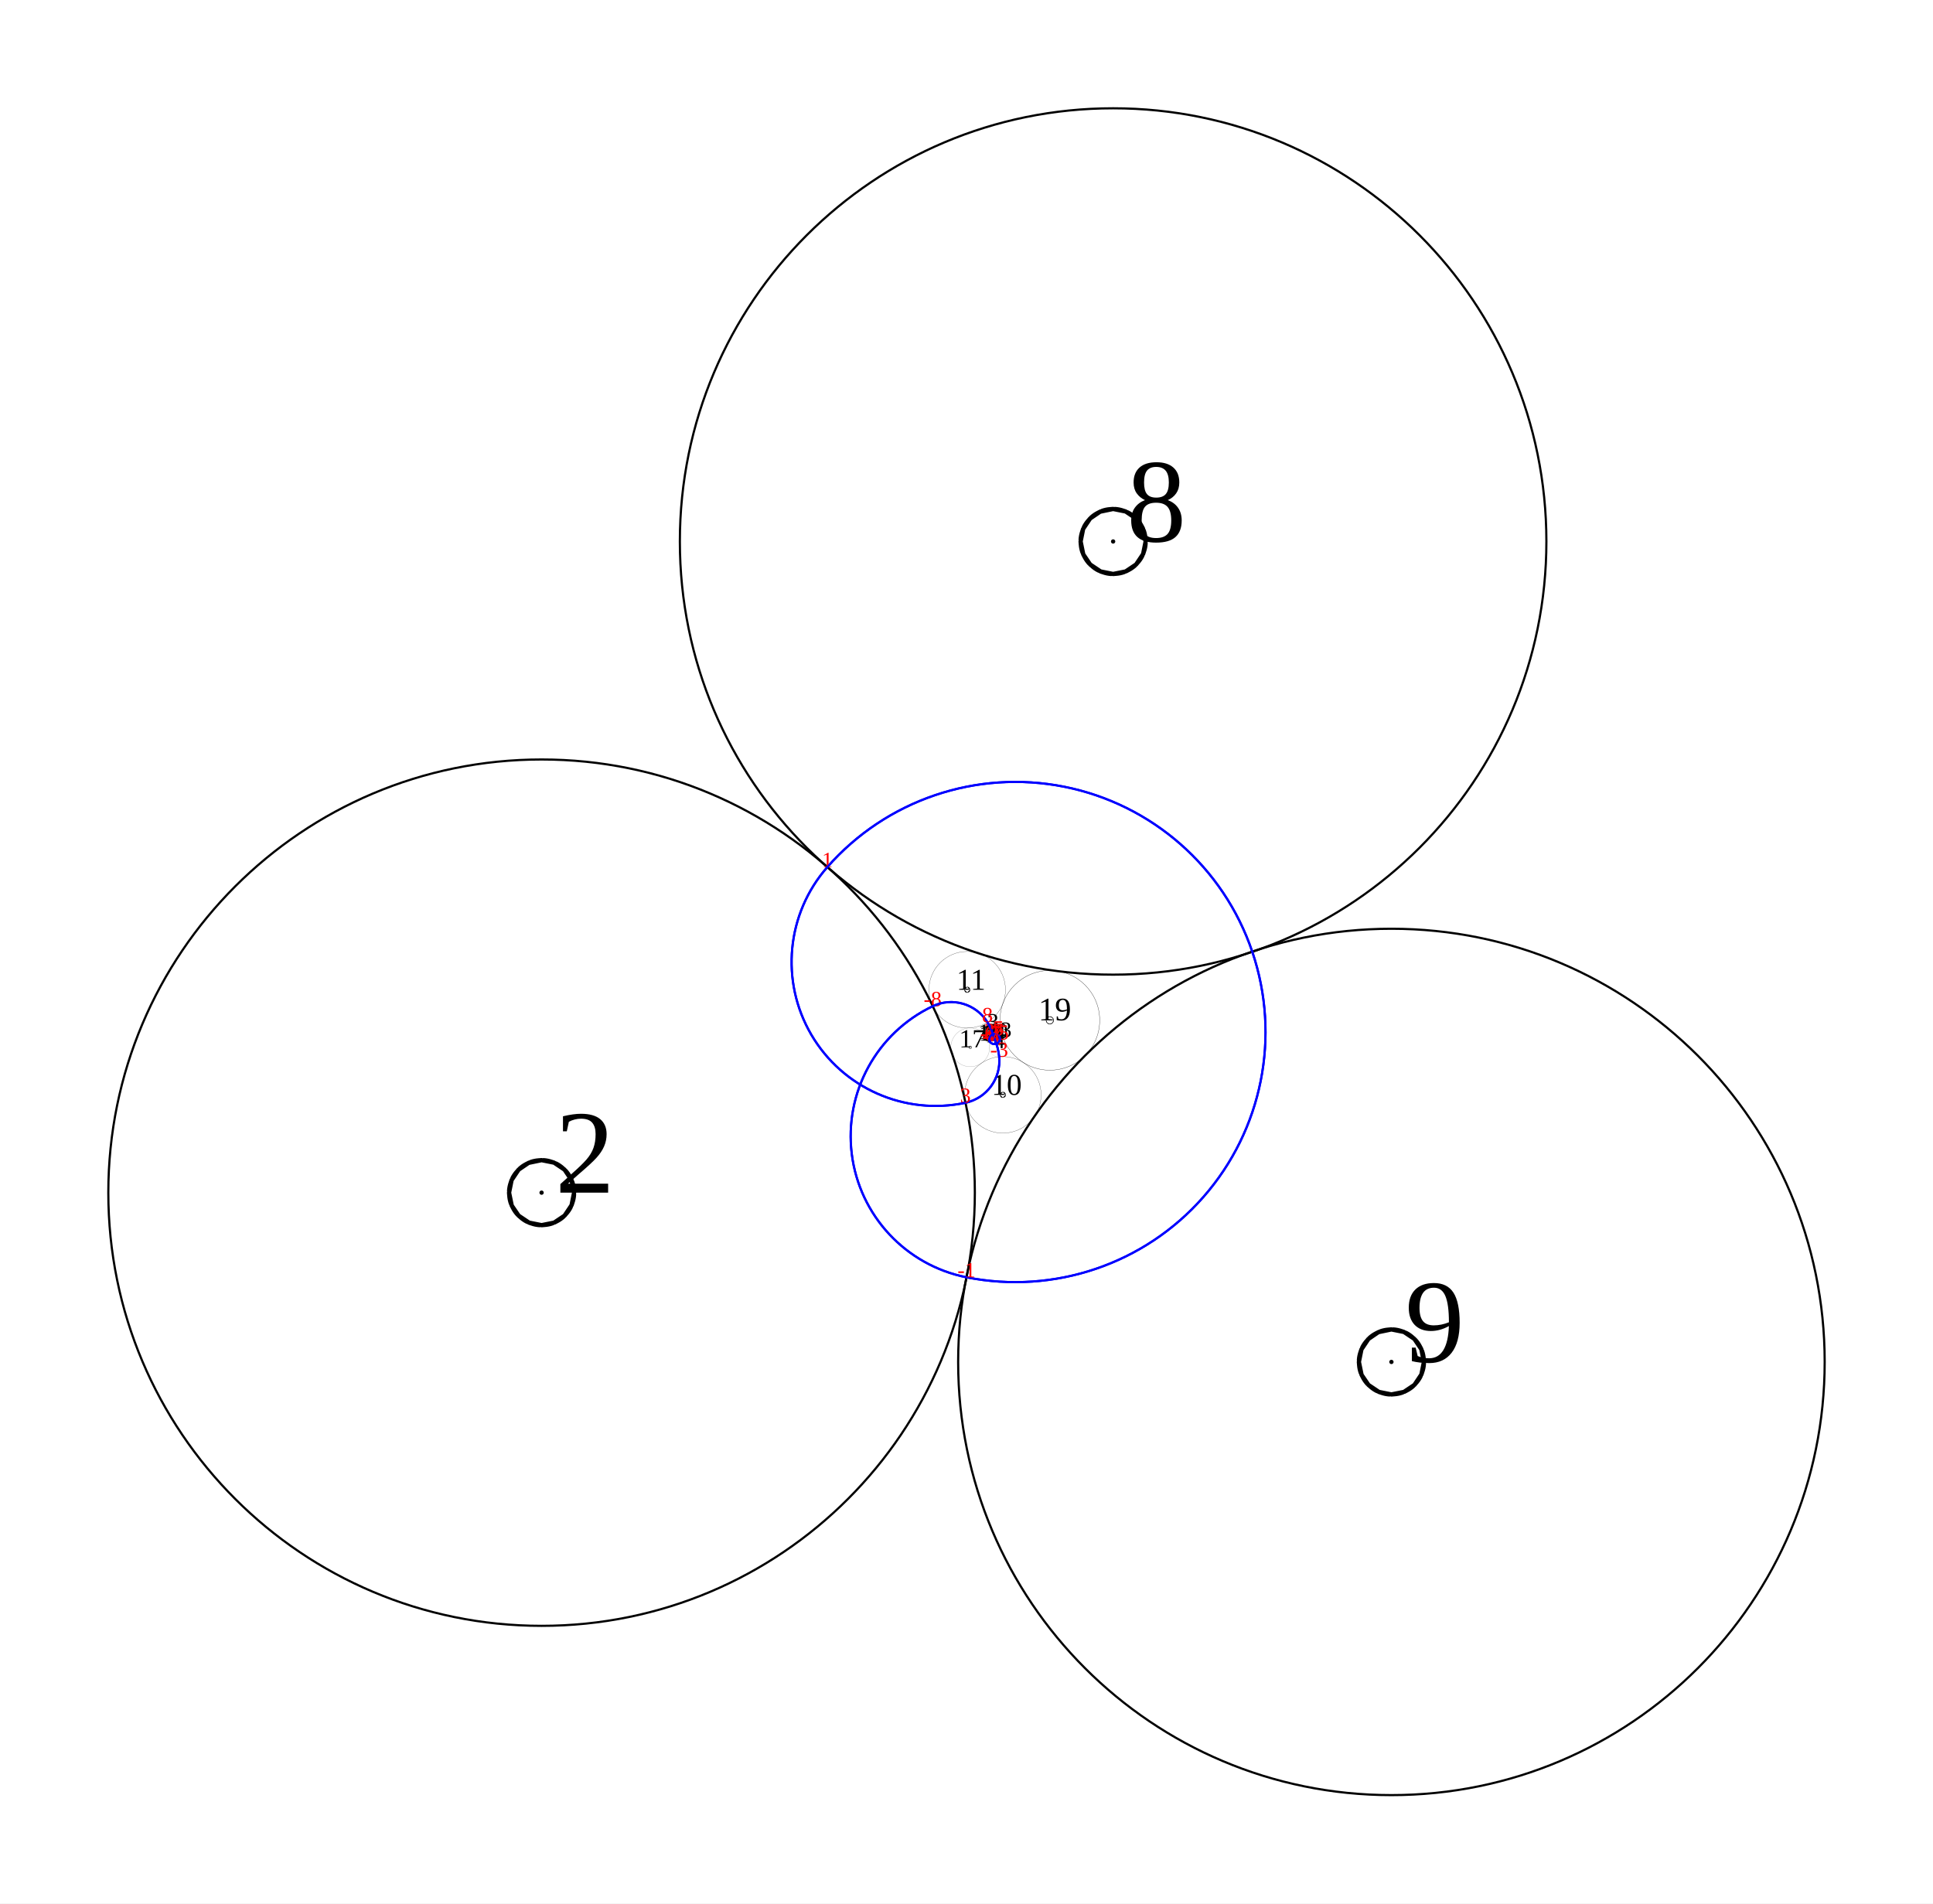
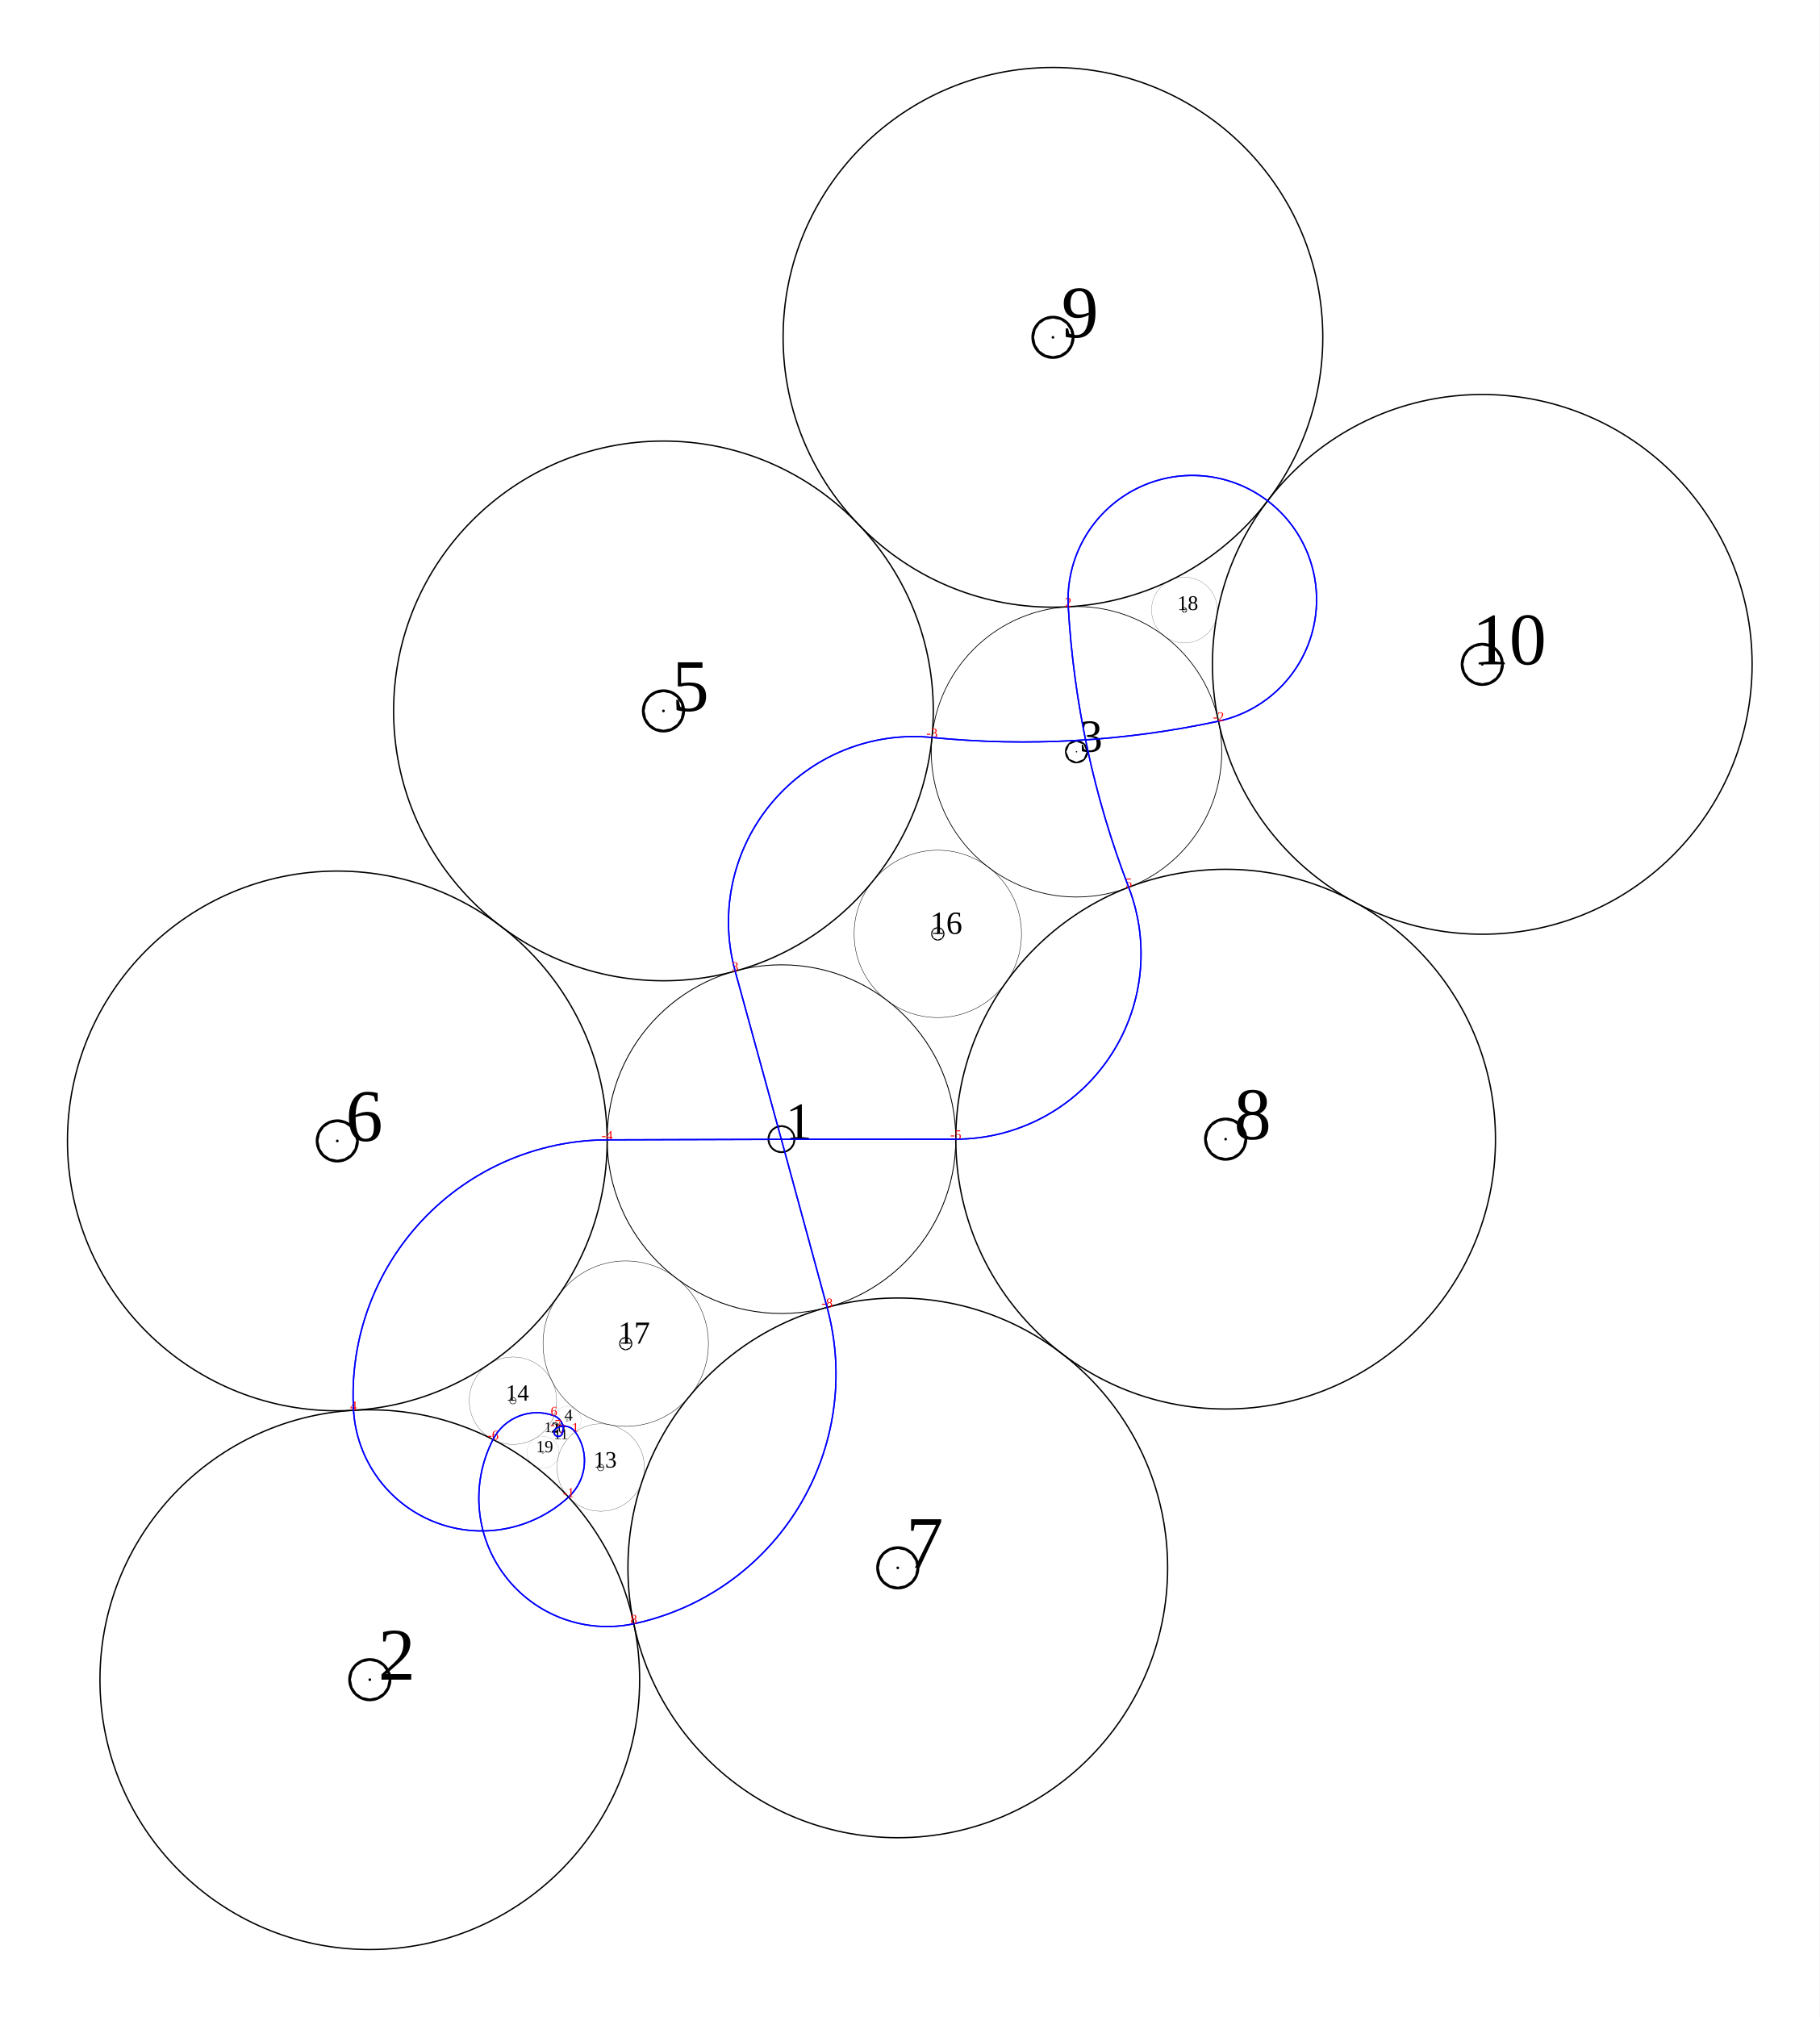
- <svg xmlns="http://www.w3.org/2000/svg" baseProfile="full" height="878.811" version="1.1" viewBox="0,0,892.291,878.811" width="892.291">
+ <svg xmlns="http://www.w3.org/2000/svg" baseProfile="full" height="1494.84" version="1.1" viewBox="0,0,1348.63,1494.84" width="1348.63">
  <defs />
-   <rect fill="white" height="878.811" width="892.291" x="0" y="0" />
-   <circle cx="513.829" cy="250.0" fill="none" r="200" stroke="black" stroke-width="1" />
-   <circle cx="513.829" cy="250.0" fill="black" r="1" stroke="black" stroke-width="30" />
-   <text fill="black" font-size="55px" text-anchor="middle" x="533.829" y="250.0">8</text>
-   <circle cx="642.291" cy="628.811" fill="none" r="200" stroke="black" stroke-width="1" />
-   <circle cx="642.291" cy="628.811" fill="black" r="1" stroke="black" stroke-width="30" />
-   <text fill="black" font-size="55px" text-anchor="middle" x="662.291" y="628.811">9</text>
-   <circle cx="250.0" cy="550.656" fill="none" r="200" stroke="black" stroke-width="1" />
-   <circle cx="250.0" cy="550.656" fill="black" r="1" stroke="black" stroke-width="30" />
-   <text fill="black" font-size="55px" text-anchor="middle" x="270.0" y="550.656">2</text>
-   <circle cx="456.626" cy="480.586" fill="none" r="0.286" stroke="black" stroke-width="0.001" />
-   <circle cx="456.626" cy="480.586" fill="black" r="0.001" stroke="black" stroke-width="0.043" />
-   <text fill="black" font-size="10.064px" text-anchor="middle" x="456.655" y="480.586">1</text>
-   <circle cx="457.935" cy="475.373" fill="none" r="4.012" stroke="black" stroke-width="0.02" />
-   <circle cx="457.935" cy="475.373" fill="black" r="0.02" stroke="black" stroke-width="0.602" />
-   <text fill="black" font-size="10.903px" text-anchor="middle" x="458.336" y="475.373">3</text>
-   <circle cx="460.836" cy="483.927" fill="none" r="4.012" stroke="black" stroke-width="0.02" />
-   <circle cx="460.836" cy="483.927" fill="black" r="0.02" stroke="black" stroke-width="0.602" />
-   <text fill="black" font-size="10.903px" text-anchor="middle" x="461.237" y="483.927">4</text>
-   <circle cx="457.047" cy="480.586" fill="none" r="0.135" stroke="black" stroke-width="0.001" />
-   <circle cx="457.047" cy="480.586" fill="black" r="0.001" stroke="black" stroke-width="0.02" />
-   <text fill="black" font-size="10.03px" text-anchor="middle" x="457.061" y="480.586">5</text>
-   <circle cx="456.96" cy="480.33" fill="none" r="0.135" stroke="black" stroke-width="0.001" />
-   <circle cx="456.96" cy="480.33" fill="black" r="0.001" stroke="black" stroke-width="0.02" />
-   <text fill="black" font-size="10.03px" text-anchor="middle" x="456.974" y="480.33">6</text>
-   <circle cx="457.112" cy="481.277" fill="none" r="0.559" stroke="black" stroke-width="0.003" />
-   <circle cx="457.112" cy="481.277" fill="black" r="0.003" stroke="black" stroke-width="0.084" />
-   <text fill="black" font-size="10.126px" text-anchor="middle" x="457.168" y="481.277">7</text>
-   <circle cx="462.927" cy="505.501" fill="none" r="17.662" stroke="black" stroke-width="0.088" />
-   <circle cx="462.927" cy="505.501" fill="black" r="0.088" stroke="black" stroke-width="2.649" />
-   <text fill="black" font-size="13.974px" text-anchor="middle" x="464.693" y="505.501">10</text>
-   <circle cx="446.472" cy="456.978" fill="none" r="17.662" stroke="black" stroke-width="0.088" />
-   <circle cx="446.472" cy="456.978" fill="black" r="0.088" stroke="black" stroke-width="2.649" />
-   <text fill="black" font-size="13.974px" text-anchor="middle" x="448.238" y="456.978">11</text>
-   <circle cx="456.591" cy="479.742" fill="none" r="0.559" stroke="black" stroke-width="0.003" />
-   <circle cx="456.591" cy="479.742" fill="black" r="0.003" stroke="black" stroke-width="0.084" />
-   <text fill="black" font-size="10.126px" text-anchor="middle" x="456.647" y="479.742">12</text>
-   <circle cx="461.742" cy="478.851" fill="none" r="1.144" stroke="black" stroke-width="0.006" />
-   <circle cx="461.742" cy="478.851" fill="black" r="0.006" stroke="black" stroke-width="0.172" />
-   <text fill="black" font-size="10.257px" text-anchor="middle" x="461.856" y="478.851">13</text>
-   <circle cx="459.091" cy="479.75" fill="none" r="0.515" stroke="black" stroke-width="0.003" />
-   <circle cx="459.091" cy="479.75" fill="black" r="0.003" stroke="black" stroke-width="0.077" />
-   <text fill="black" font-size="10.116px" text-anchor="middle" x="459.143" y="479.75">14</text>
-   <circle cx="456.921" cy="480.486" fill="none" r="0.026" stroke="black" stroke-width="0" />
-   <circle cx="456.921" cy="480.486" fill="black" r="0" stroke="black" stroke-width="0.004" />
-   <text fill="black" font-size="10.006px" text-anchor="middle" x="456.924" y="480.486">15</text>
-   <circle cx="457.863" cy="480.166" fill="none" r="0.782" stroke="black" stroke-width="0.004" />
-   <circle cx="457.863" cy="480.166" fill="black" r="0.004" stroke="black" stroke-width="0.117" />
-   <text fill="black" font-size="10.176px" text-anchor="middle" x="457.941" y="480.166">16</text>
-   <circle cx="447.88" cy="483.552" fill="none" r="8.949" stroke="black" stroke-width="0.045" />
-   <circle cx="447.88" cy="483.552" fill="black" r="0.045" stroke="black" stroke-width="1.342" />
-   <text fill="black" font-size="12.014px" text-anchor="middle" x="448.775" y="483.552">17</text>
-   <circle cx="484.62" cy="471.093" fill="none" r="23.014" stroke="black" stroke-width="0.115" />
-   <circle cx="484.62" cy="471.093" fill="black" r="0.115" stroke="black" stroke-width="3.452" />
-   <text fill="black" font-size="15.178px" text-anchor="middle" x="486.921" y="471.093">19</text>
-   <circle cx="460.118" cy="479.401" fill="none" r="0.57" stroke="black" stroke-width="0.003" />
-   <circle cx="460.118" cy="479.401" fill="black" r="0.003" stroke="black" stroke-width="0.086" />
-   <text fill="black" font-size="10.128px" text-anchor="middle" x="460.175" y="479.401">20</text>
-   <path d="M 457.004,480.458 A 0.097 0.097 0 0,1 456.912 480.586" fill="none" stroke="blue" stroke-width="1" />
-   <text fill="red" font-size="10px" text-anchor="middle" x="456.912" y="480.586">6</text>
-   <path d="M 456.912,480.586 A 0.298 0.298 0 0,1 456.614 480.3" fill="none" stroke="blue" stroke-width="1" />
-   <path d="M 456.614,480.3 A 3.26 3.26 0 0,1 456.756 479.208" fill="none" stroke="blue" stroke-width="1" />
-   <text fill="red" font-size="10px" text-anchor="middle" x="456.756" y="479.208">2</text>
-   <path d="M 456.756,479.208 A 2.54 2.54 0 0,1 460.897 478.079" fill="none" stroke="blue" stroke-width="1" />
-   <path d="M 460.897,478.079 A 2.077 2.077 0 0,1 461.541 479.977" fill="none" stroke="blue" stroke-width="1" />
-   <text fill="red" font-size="10px" text-anchor="middle" x="461.541" y="479.977">-5</text>
-   <path d="M 461.541,479.977 A 2.54 2.54 0 0,1 457.567 481.601" fill="none" stroke="blue" stroke-width="1" />
-   <path d="M 457.567,481.601 A 3.26 3.26 0 0,1 456.791 480.82" fill="none" stroke="blue" stroke-width="1" />
-   <text fill="red" font-size="10px" text-anchor="middle" x="456.791" y="480.82">4</text>
-   <path d="M 456.791,480.82 A 0.298 0.298 0 0,1 456.853 480.412" fill="none" stroke="blue" stroke-width="1" />
-   <path d="M 456.853,480.412 A 0.097 0.097 0 0,1 457.004 480.458" fill="none" stroke="blue" stroke-width="1" />
-   <text fill="red" font-size="10px" text-anchor="middle" x="456.614" y="480.3">-2</text>
-   <path d="M 456.614,480.3 A 0.298 0.298 0 0,0 456.912 480.586" fill="none" stroke="blue" stroke-width="1" />
-   <path d="M 456.912,480.586 A 0.097 0.097 0 0,0 457.004 480.458" fill="none" stroke="blue" stroke-width="1" />
-   <path d="M 457.004,480.458 A 0.097 0.097 0 0,0 456.853 480.412" fill="none" stroke="blue" stroke-width="1" />
-   <text fill="red" font-size="10px" text-anchor="middle" x="456.853" y="480.412">-6</text>
-   <path d="M 456.853,480.412 A 0.298 0.298 0 0,0 456.791 480.82" fill="none" stroke="blue" stroke-width="1" />
-   <path d="M 456.791,480.82 A 3.26 3.26 0 0,0 457.567 481.601" fill="none" stroke="blue" stroke-width="1" />
-   <text fill="red" font-size="10px" text-anchor="middle" x="457.567" y="481.601">-4</text>
-   <path d="M 457.567,481.601 A 2.54 2.54 0 0,0 461.541 479.977" fill="none" stroke="blue" stroke-width="1" />
-   <path d="M 461.541,479.977 A 2.077 2.077 0 0,0 460.897 478.079" fill="none" stroke="blue" stroke-width="1" />
-   <text fill="red" font-size="10px" text-anchor="middle" x="460.897" y="478.079">5</text>
-   <path d="M 460.897,478.079 A 2.54 2.54 0 0,0 456.756 479.208" fill="none" stroke="blue" stroke-width="1" />
-   <path d="M 456.756,479.208 A 3.26 3.26 0 0,0 456.614 480.3" fill="none" stroke="blue" stroke-width="1" />
-   <text fill="red" font-size="10px" text-anchor="middle" x="430.529" y="464.579">-8</text>
-   <path d="M 430.529,464.579 A 66.452 66.452 0 0,0 446.145 589.734" fill="none" stroke="blue" stroke-width="1" />
-   <path d="M 446.145,589.734 A 115.47 115.47 0 0,0 578.06 439.405" fill="none" stroke="blue" stroke-width="1" />
-   <path d="M 578.06,439.405 A 115.47 115.47 0 0,0 381.914 400.328" fill="none" stroke="blue" stroke-width="1" />
-   <text fill="red" font-size="10px" text-anchor="middle" x="381.914" y="400.328">1</text>
-   <path d="M 381.914,400.328 A 66.452 66.452 0 0,0 445.649 509.165" fill="none" stroke="blue" stroke-width="1" />
-   <path d="M 445.649,509.165 A 19.767 19.767 0 0,0 461.223 487.921" fill="none" stroke="blue" stroke-width="1" />
-   <text fill="red" font-size="10px" text-anchor="middle" x="461.223" y="487.921">-3</text>
-   <path d="M 461.223,487.921 A 26.628 26.628 0 0,0 459.29 480.225" fill="none" stroke="blue" stroke-width="1" />
-   <path d="M 459.29,480.225 A 7.476 7.476 0 0,1 458.96 479.252" fill="none" stroke="blue" stroke-width="1" />
-   <text fill="red" font-size="10px" text-anchor="middle" x="458.96" y="479.252">-7</text>
-   <path d="M 458.96,479.252 A 26.628 26.628 0 0,0 455.813 471.967" fill="none" stroke="blue" stroke-width="1" />
-   <path d="M 455.813,471.967 A 19.767 19.767 0 0,0 430.529 464.579" fill="none" stroke="blue" stroke-width="1" />
-   <path d="M 578.06,439.405 A 115.47 115.47 0 0,1 446.145 589.734" fill="none" stroke="blue" stroke-width="1" />
-   <text fill="red" font-size="10px" text-anchor="middle" x="446.145" y="589.734">-1</text>
-   <path d="M 446.145,589.734 A 66.452 66.452 0 0,1 430.529 464.579" fill="none" stroke="blue" stroke-width="1" />
-   <path d="M 430.529,464.579 A 19.767 19.767 0 0,1 455.813 471.967" fill="none" stroke="blue" stroke-width="1" />
-   <text fill="red" font-size="10px" text-anchor="middle" x="455.813" y="471.967">8</text>
-   <path d="M 455.813,471.967 A 26.628 26.628 0 0,1 458.96 479.252" fill="none" stroke="blue" stroke-width="1" />
-   <path d="M 458.96,479.252 A 7.476 7.476 0 0,0 459.29 480.225" fill="none" stroke="blue" stroke-width="1" />
-   <text fill="red" font-size="10px" text-anchor="middle" x="459.29" y="480.225">7</text>
-   <path d="M 459.29,480.225 A 26.628 26.628 0 0,1 461.223 487.921" fill="none" stroke="blue" stroke-width="1" />
-   <path d="M 461.223,487.921 A 19.767 19.767 0 0,1 445.649 509.165" fill="none" stroke="blue" stroke-width="1" />
-   <text fill="red" font-size="10px" text-anchor="middle" x="445.649" y="509.165">3</text>
-   <path d="M 445.649,509.165 A 66.452 66.452 0 0,1 381.914 400.328" fill="none" stroke="blue" stroke-width="1" />
-   <path d="M 381.914,400.328 A 115.47 115.47 0 0,1 578.06 439.405" fill="none" stroke="blue" stroke-width="1" />
+   <rect fill="white" height="1494.84" width="1348.63" x="0" y="0" />
+   <circle cx="491.734" cy="526.873" fill="none" r="200" stroke="black" stroke-width="1" />
+   <circle cx="491.734" cy="526.873" fill="black" r="1" stroke="black" stroke-width="30" />
+   <text fill="black" font-size="55px" text-anchor="middle" x="511.734" y="526.873">5</text>
+   <circle cx="780.422" cy="250.0" fill="none" r="200" stroke="black" stroke-width="1" />
+   <circle cx="780.422" cy="250.0" fill="black" r="1" stroke="black" stroke-width="30" />
+   <text fill="black" font-size="55px" text-anchor="middle" x="800.422" y="250.0">9</text>
+   <circle cx="1098.63" cy="492.371" fill="none" r="200" stroke="black" stroke-width="1" />
+   <circle cx="1098.63" cy="492.371" fill="black" r="1" stroke="black" stroke-width="30" />
+   <text fill="black" font-size="55px" text-anchor="middle" x="1118.63" y="492.371">10</text>
+   <circle cx="908.416" cy="844.249" fill="none" r="200" stroke="black" stroke-width="1" />
+   <circle cx="908.416" cy="844.249" fill="black" r="1" stroke="black" stroke-width="30" />
+   <text fill="black" font-size="55px" text-anchor="middle" x="928.416" y="844.249">8</text>
+   <circle cx="665.409" cy="1161.972" fill="none" r="200" stroke="black" stroke-width="1" />
+   <circle cx="665.409" cy="1161.972" fill="black" r="1" stroke="black" stroke-width="30" />
+   <text fill="black" font-size="55px" text-anchor="middle" x="685.409" y="1161.972">7</text>
+   <circle cx="250.0" cy="845.566" fill="none" r="200" stroke="black" stroke-width="1" />
+   <circle cx="250.0" cy="845.566" fill="black" r="1" stroke="black" stroke-width="30" />
+   <text fill="black" font-size="55px" text-anchor="middle" x="270.0" y="845.566">6</text>
+   <circle cx="274.087" cy="1244.84" fill="none" r="200" stroke="black" stroke-width="1" />
+   <circle cx="274.087" cy="1244.84" fill="black" r="1" stroke="black" stroke-width="30" />
+   <text fill="black" font-size="55px" text-anchor="middle" x="294.087" y="1244.84">2</text>
+   <circle cx="579.207" cy="844.249" fill="none" r="129.209" stroke="black" stroke-width="0.646" />
+   <circle cx="579.207" cy="844.249" fill="black" r="0.646" stroke="black" stroke-width="19.381" />
+   <text fill="black" font-size="39.072px" text-anchor="middle" x="592.127" y="844.249">1</text>
+   <circle cx="797.884" cy="557.148" fill="none" r="107.643" stroke="black" stroke-width="0.538" />
+   <circle cx="797.884" cy="557.148" fill="black" r="0.538" stroke="black" stroke-width="16.147" />
+   <text fill="black" font-size="34.22px" text-anchor="middle" x="808.648" y="557.148">3</text>
+   <circle cx="420.353" cy="1052.808" fill="none" r="10.387" stroke="black" stroke-width="0.052" />
+   <circle cx="420.353" cy="1052.808" fill="black" r="0.052" stroke="black" stroke-width="1.558" />
+   <text fill="black" font-size="12.337px" text-anchor="middle" x="421.391" y="1052.808">4</text>
+   <circle cx="415.248" cy="1066.532" fill="none" r="4.255" stroke="black" stroke-width="0.021" />
+   <circle cx="415.248" cy="1066.532" fill="black" r="0.021" stroke="black" stroke-width="0.638" />
+   <text fill="black" font-size="10.957px" text-anchor="middle" x="415.674" y="1066.532">11</text>
+   <circle cx="408.478" cy="1061.376" fill="none" r="4.255" stroke="black" stroke-width="0.021" />
+   <circle cx="408.478" cy="1061.376" fill="black" r="0.021" stroke="black" stroke-width="0.638" />
+   <text fill="black" font-size="10.957px" text-anchor="middle" x="408.903" y="1061.376">12</text>
+   <circle cx="445.228" cy="1087.617" fill="none" r="32.397" stroke="black" stroke-width="0.162" />
+   <circle cx="445.228" cy="1087.617" fill="black" r="0.162" stroke="black" stroke-width="4.859" />
+   <text fill="black" font-size="17.289px" text-anchor="middle" x="448.468" y="1087.617">13</text>
+   <circle cx="380.185" cy="1038.076" fill="none" r="32.397" stroke="black" stroke-width="0.162" />
+   <circle cx="380.185" cy="1038.076" fill="black" r="0.162" stroke="black" stroke-width="4.859" />
+   <text fill="black" font-size="17.289px" text-anchor="middle" x="383.425" y="1038.076">14</text>
+   <circle cx="695.079" cy="692.12" fill="none" r="62.022" stroke="black" stroke-width="0.31" />
+   <circle cx="695.079" cy="692.12" fill="black" r="0.31" stroke="black" stroke-width="9.303" />
+   <text fill="black" font-size="23.955px" text-anchor="middle" x="701.281" y="692.12">16</text>
+   <circle cx="463.781" cy="995.791" fill="none" r="61.285" stroke="black" stroke-width="0.306" />
+   <circle cx="463.781" cy="995.791" fill="black" r="0.306" stroke="black" stroke-width="9.193" />
+   <text fill="black" font-size="23.789px" text-anchor="middle" x="469.91" y="995.791">17</text>
+   <circle cx="877.884" cy="452.115" fill="none" r="24.387" stroke="black" stroke-width="0.122" />
+   <circle cx="877.884" cy="452.115" fill="black" r="0.122" stroke="black" stroke-width="3.658" />
+   <text fill="black" font-size="15.487px" text-anchor="middle" x="880.323" y="452.115">18</text>
+   <circle cx="402.452" cy="1076.31" fill="none" r="11.849" stroke="black" stroke-width="0.059" />
+   <circle cx="402.452" cy="1076.31" fill="black" r="0.059" stroke="black" stroke-width="1.777" />
+   <text fill="black" font-size="12.666px" text-anchor="middle" x="403.637" y="1076.31">19</text>
+   <circle cx="413.554" cy="1061.734" fill="none" r="0.833" stroke="black" stroke-width="0.004" />
+   <circle cx="413.554" cy="1061.734" fill="black" r="0.004" stroke="black" stroke-width="0.125" />
+   <text fill="black" font-size="10.187px" text-anchor="middle" x="413.637" y="1061.734">20</text>
+   <text fill="red" font-size="10px" text-anchor="middle" x="708.416" y="844.249">-5</text>
+   <path d="M 708.416,844.249 A 64598.324 64598.324 0 0,0 449.998 844.766" fill="none" stroke="blue" stroke-width="1" />
+   <path d="M 449.998,844.766 A 189.054 189.054 0 0,0 262.044 1045.203" fill="none" stroke="blue" stroke-width="1" />
+   <text fill="red" font-size="10px" text-anchor="middle" x="262.044" y="1045.203">4</text>
+   <path d="M 262.044,1045.203 A 95.137 95.137 0 0,0 421.371 1109.535" fill="none" stroke="blue" stroke-width="1" />
+   <path d="M 421.371,1109.535 A 36.632 36.632 0 0,0 426.392 1061.259" fill="none" stroke="blue" stroke-width="1" />
+   <text fill="red" font-size="10px" text-anchor="middle" x="426.392" y="1061.259">1</text>
+   <path d="M 426.392,1061.259 A 10.341 10.341 0 0,0 411.929 1058.886" fill="none" stroke="blue" stroke-width="1" />
+   <path d="M 411.929,1058.886 A 3.155 3.155 0 0,0 411.863 1063.954" fill="none" stroke="blue" stroke-width="1" />
+   <path d="M 411.863,1063.954 A 3.155 3.155 0 0,0 416.732 1062.544" fill="none" stroke="blue" stroke-width="1" />
+   <text fill="red" font-size="10px" text-anchor="middle" x="416.732" y="1062.544">7</text>
+   <path d="M 416.732,1062.544 A 10.341 10.341 0 0,0 410.6 1049.231" fill="none" stroke="blue" stroke-width="1" />
+   <path d="M 410.6,1049.231 A 36.632 36.632 0 0,0 365.395 1066.899" fill="none" stroke="blue" stroke-width="1" />
+   <text fill="red" font-size="10px" text-anchor="middle" x="365.395" y="1066.899">-6</text>
+   <path d="M 365.395,1066.899 A 95.137 95.137 0 0,0 469.748 1203.406" fill="none" stroke="blue" stroke-width="1" />
+   <path d="M 469.748,1203.406 A 189.054 189.054 0 0,0 613.04 968.95" fill="none" stroke="blue" stroke-width="1" />
+   <text fill="red" font-size="10px" text-anchor="middle" x="613.04" y="968.95">-8</text>
+   <path d="M 613.04,968.95 A 64598.791 64598.791 0 0,0 544.875 719.684" fill="none" stroke="blue" stroke-width="1" />
+   <path d="M 544.875,719.684 A 137.312 137.312 0 0,1 690.763 546.555" fill="none" stroke="blue" stroke-width="1" />
+   <text fill="red" font-size="10px" text-anchor="middle" x="690.763" y="546.555">-3</text>
+   <path d="M 690.763,546.555 A 687.3 687.3 0 0,0 903.114 534.482" fill="none" stroke="blue" stroke-width="1" />
+   <path d="M 903.114,534.482 A 92.097 92.097 0 0,0 939.526 371.185" fill="none" stroke="blue" stroke-width="1" />
+   <path d="M 939.526,371.185 A 92.097 92.097 0 0,0 791.774 449.678" fill="none" stroke="blue" stroke-width="1" />
+   <text fill="red" font-size="10px" text-anchor="middle" x="791.774" y="449.678">2</text>
+   <path d="M 791.774,449.678 A 687.3 687.3 0 0,0 836.559 657.603" fill="none" stroke="blue" stroke-width="1" />
+   <path d="M 836.559,657.603 A 137.312 137.312 0 0,1 708.416 844.249" fill="none" stroke="blue" stroke-width="1" />
+   <text fill="red" font-size="10px" text-anchor="middle" x="449.998" y="844.766">-4</text>
+   <path d="M 449.998,844.766 A 64598.324 64598.324 0 0,1 708.416 844.249" fill="none" stroke="blue" stroke-width="1" />
+   <path d="M 708.416,844.249 A 137.312 137.312 0 0,0 836.559 657.603" fill="none" stroke="blue" stroke-width="1" />
+   <text fill="red" font-size="10px" text-anchor="middle" x="836.559" y="657.603">5</text>
+   <path d="M 836.559,657.603 A 687.3 687.3 0 0,1 791.774 449.678" fill="none" stroke="blue" stroke-width="1" />
+   <path d="M 791.774,449.678 A 92.097 92.097 0 0,1 939.526 371.185" fill="none" stroke="blue" stroke-width="1" />
+   <path d="M 939.526,371.185 A 92.097 92.097 0 0,1 903.114 534.482" fill="none" stroke="blue" stroke-width="1" />
+   <text fill="red" font-size="10px" text-anchor="middle" x="903.114" y="534.482">-2</text>
+   <path d="M 903.114,534.482 A 687.3 687.3 0 0,1 690.763 546.555" fill="none" stroke="blue" stroke-width="1" />
+   <path d="M 690.763,546.555 A 137.312 137.312 0 0,0 544.875 719.684" fill="none" stroke="blue" stroke-width="1" />
+   <text fill="red" font-size="10px" text-anchor="middle" x="544.875" y="719.684">3</text>
+   <path d="M 544.875,719.684 A 64598.791 64598.791 0 0,1 613.04 968.95" fill="none" stroke="blue" stroke-width="1" />
+   <path d="M 613.04,968.95 A 189.054 189.054 0 0,1 469.748 1203.406" fill="none" stroke="blue" stroke-width="1" />
+   <text fill="red" font-size="10px" text-anchor="middle" x="469.748" y="1203.406">8</text>
+   <path d="M 469.748,1203.406 A 95.137 95.137 0 0,1 365.395 1066.899" fill="none" stroke="blue" stroke-width="1" />
+   <path d="M 365.395,1066.899 A 36.632 36.632 0 0,1 410.6 1049.231" fill="none" stroke="blue" stroke-width="1" />
+   <text fill="red" font-size="10px" text-anchor="middle" x="410.6" y="1049.231">6</text>
+   <path d="M 410.6,1049.231 A 10.341 10.341 0 0,1 416.732 1062.544" fill="none" stroke="blue" stroke-width="1" />
+   <path d="M 416.732,1062.544 A 3.155 3.155 0 0,1 411.863 1063.954" fill="none" stroke="blue" stroke-width="1" />
+   <path d="M 411.863,1063.954 A 3.155 3.155 0 0,1 411.929 1058.886" fill="none" stroke="blue" stroke-width="1" />
+   <text fill="red" font-size="10px" text-anchor="middle" x="411.929" y="1058.886">-7</text>
+   <path d="M 411.929,1058.886 A 10.341 10.341 0 0,1 426.392 1061.259" fill="none" stroke="blue" stroke-width="1" />
+   <path d="M 426.392,1061.259 A 36.632 36.632 0 0,1 421.371 1109.535" fill="none" stroke="blue" stroke-width="1" />
+   <text fill="red" font-size="10px" text-anchor="middle" x="421.371" y="1109.535">-1</text>
+   <path d="M 421.371,1109.535 A 95.137 95.137 0 0,1 262.044 1045.203" fill="none" stroke="blue" stroke-width="1" />
+   <path d="M 262.044,1045.203 A 189.054 189.054 0 0,1 449.998 844.766" fill="none" stroke="blue" stroke-width="1" />
</svg>
